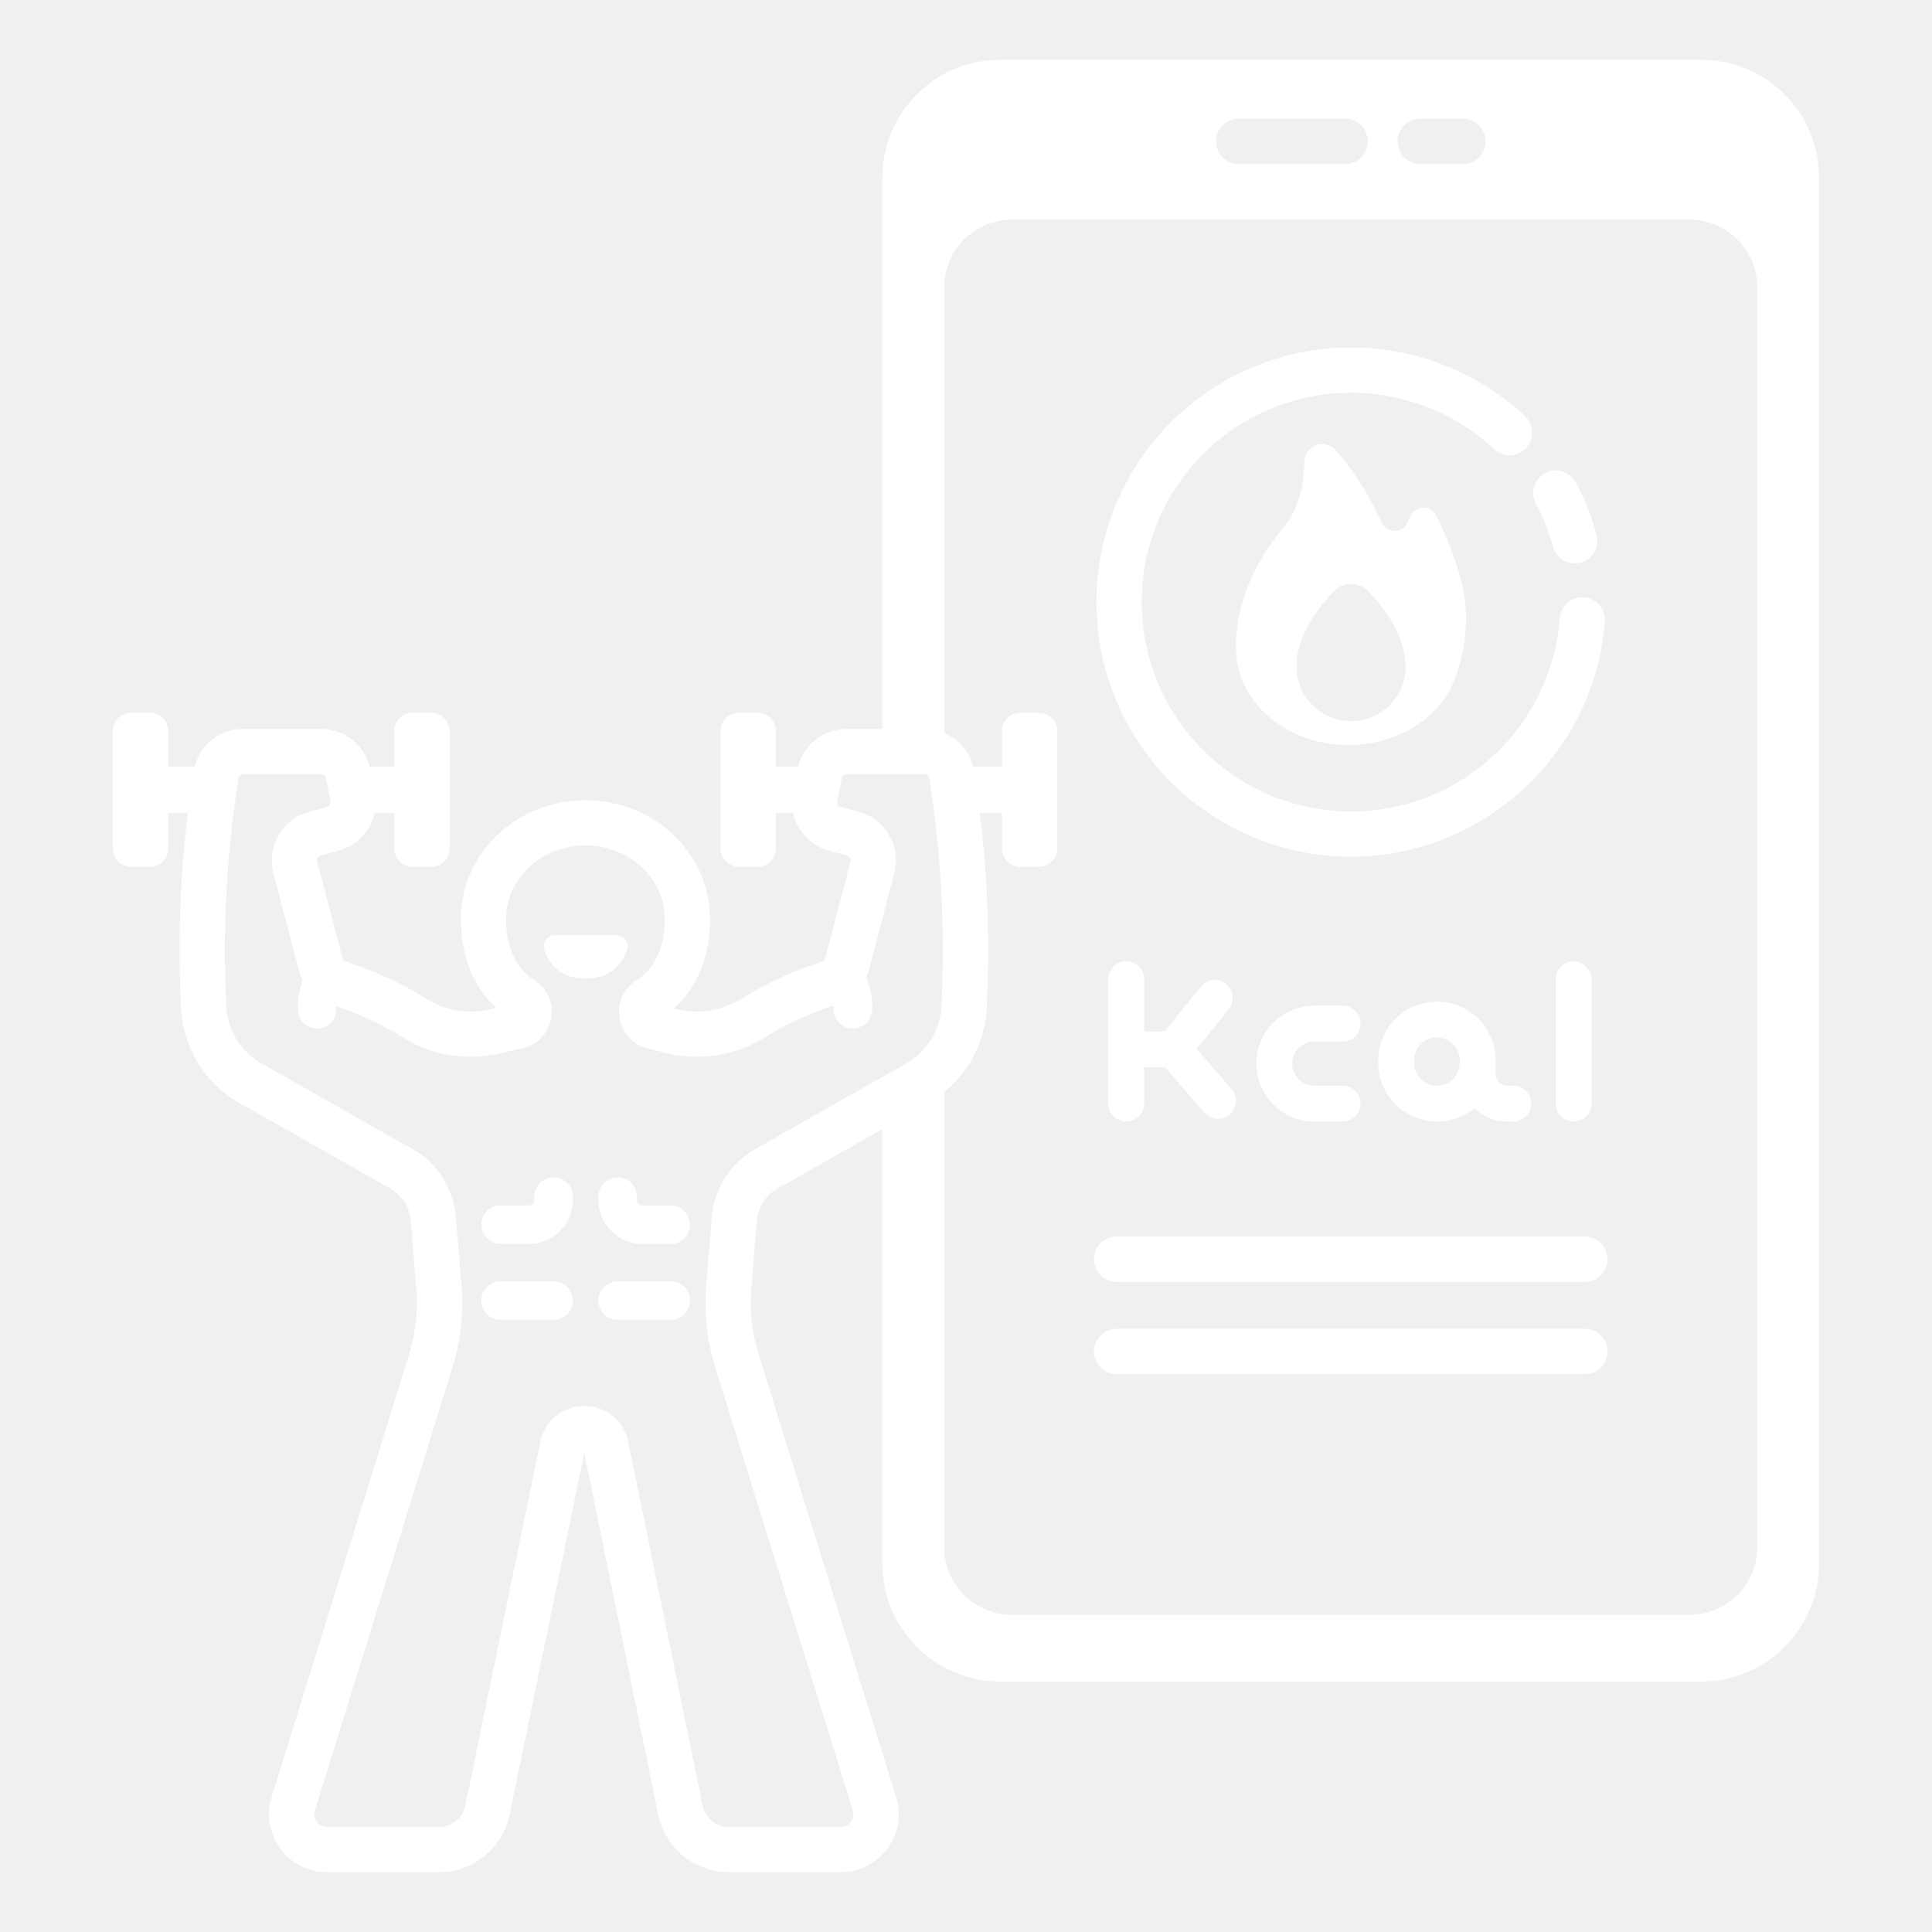
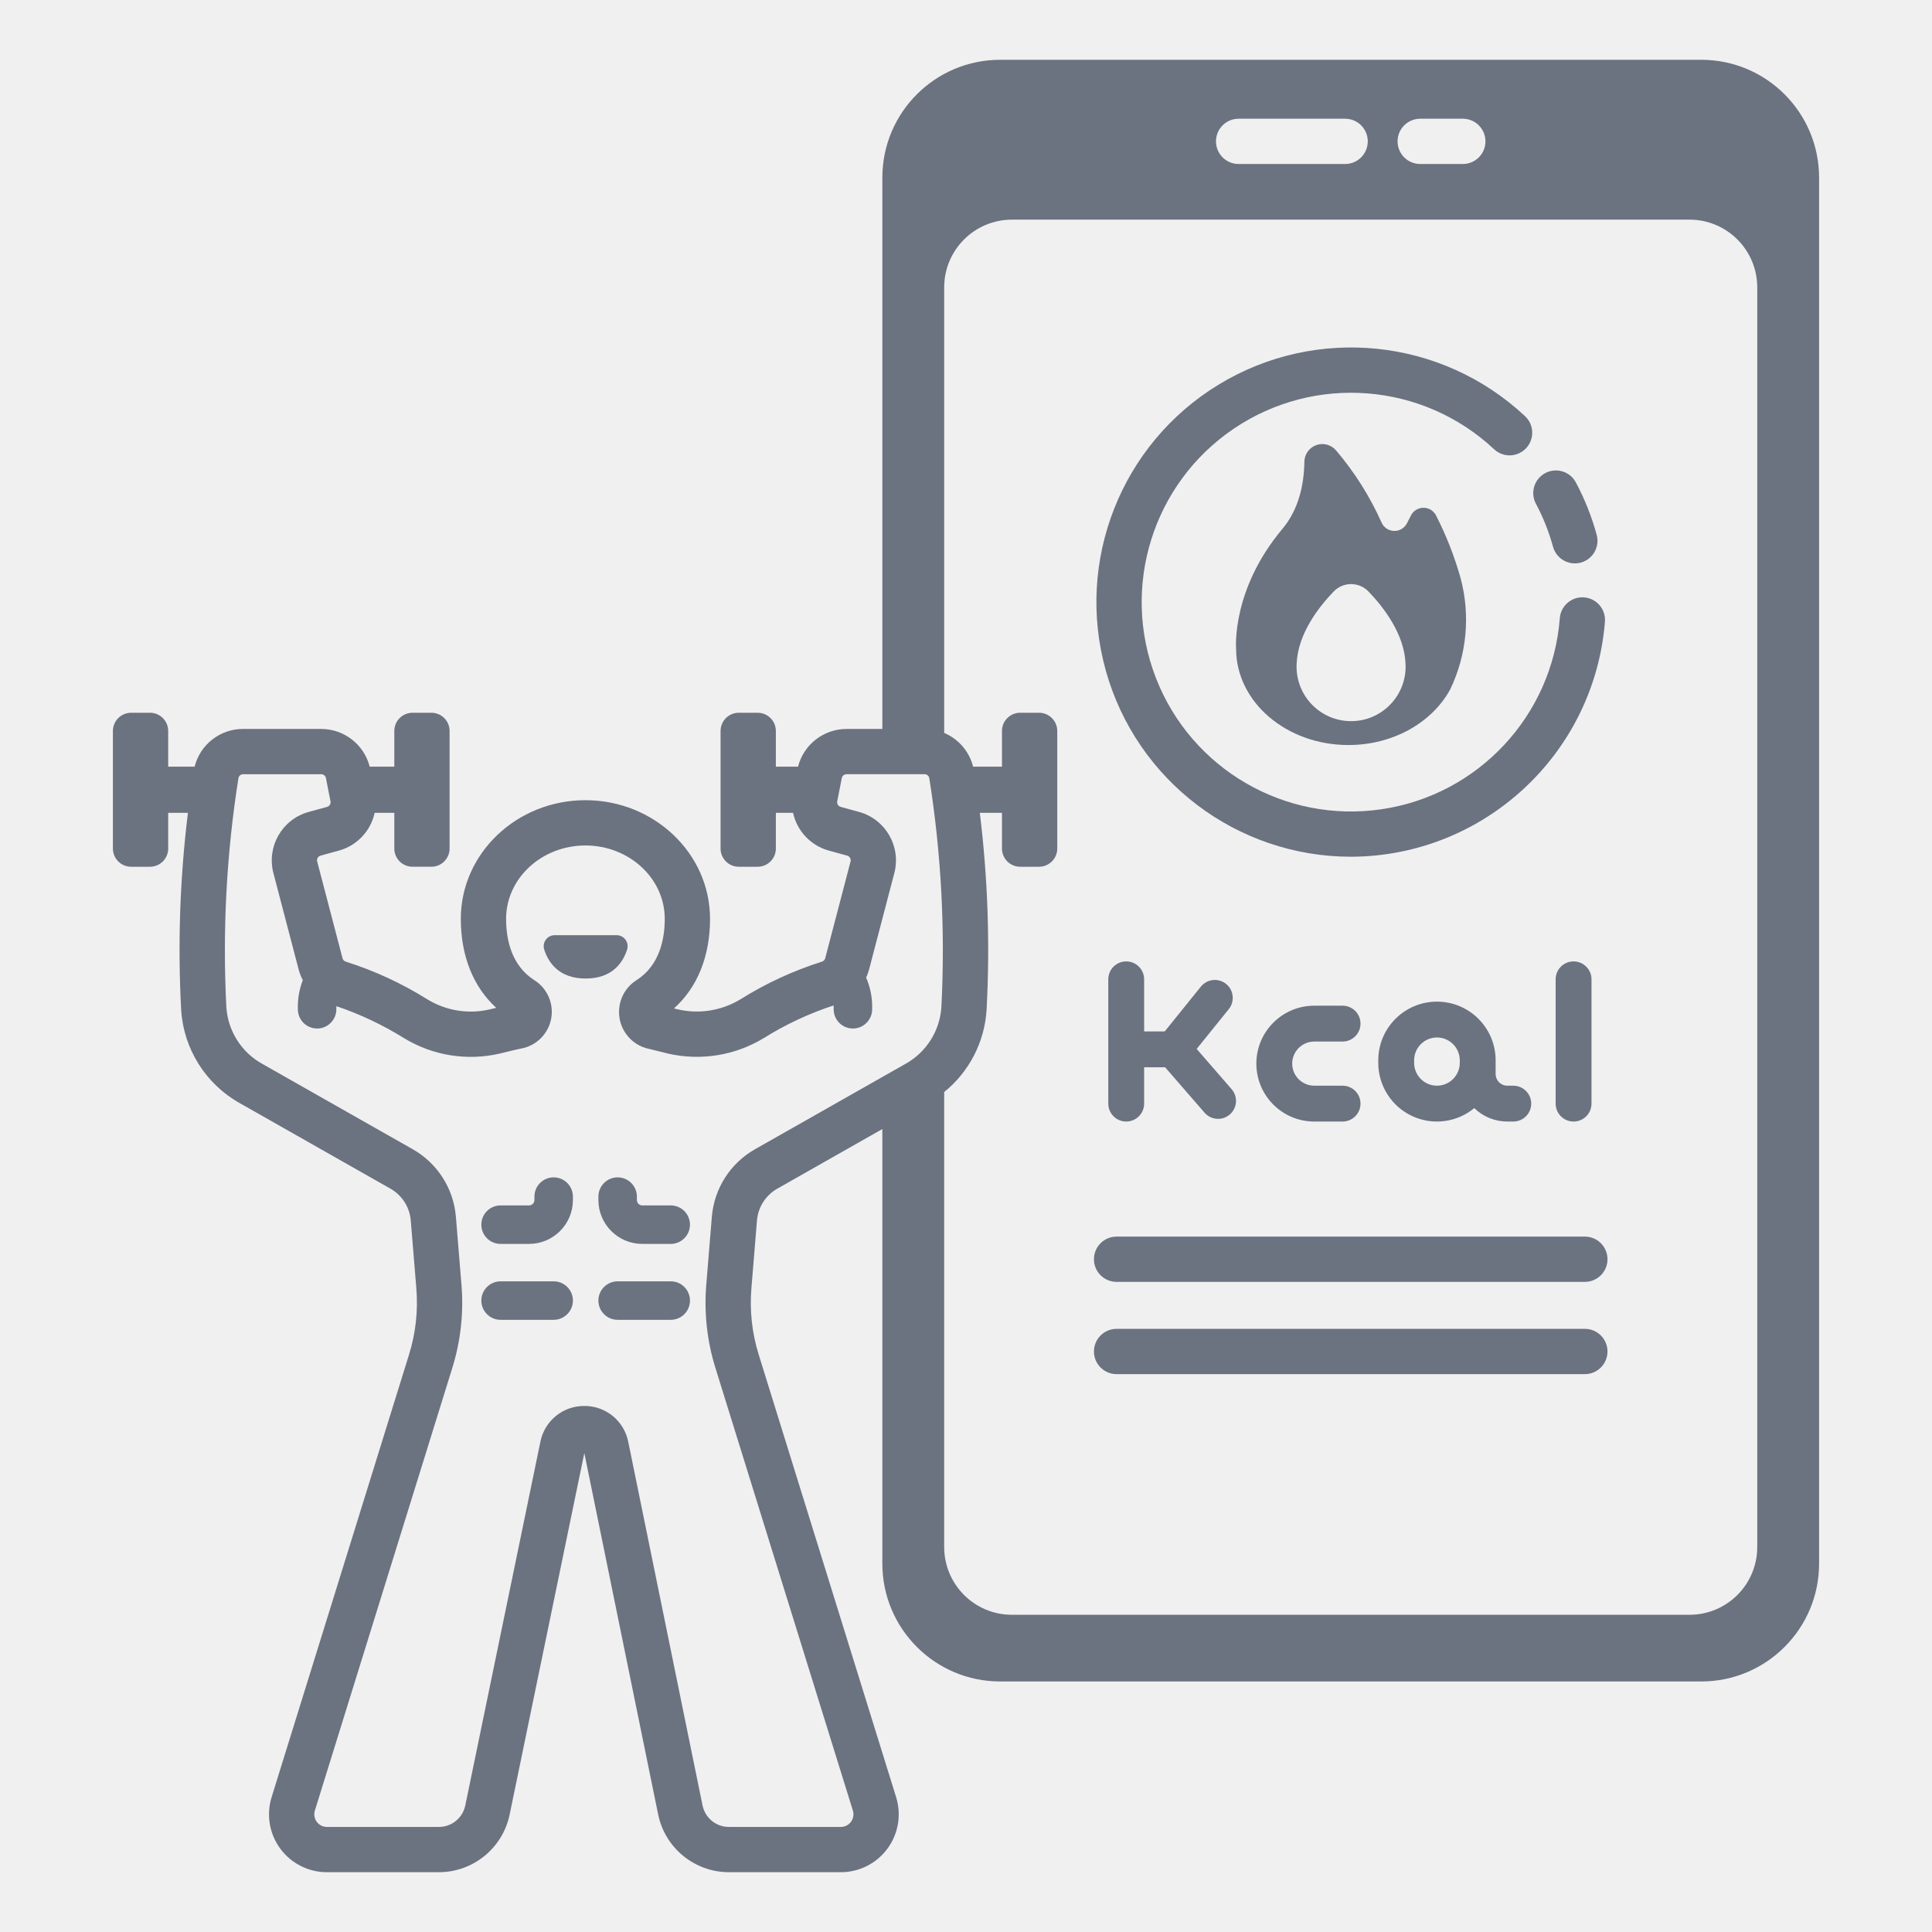
- <svg xmlns="http://www.w3.org/2000/svg" fill="white" width="800px" height="800px" viewBox="0 0 512 512">
+ <svg xmlns="http://www.w3.org/2000/svg" fill="#6b7280" width="800px" height="800px" viewBox="0 0 512 512">
  <g id="Exercise_application_calculate">
    <path d="M420.001,327.711H295.907a6,6,0,0,0,0,12H420.001a6,6,0,0,0,0-12Z" />
    <path d="M420.001,352.16H295.907a6,6,0,0,0,0,12H420.001a6,6,0,0,0,0-12Z" />
    <path d="M298.458,254.782a4.75,4.75,0,0,0-4.75,4.75v32.938a4.75,4.75,0,0,0,9.5,0v-9.63h5.56l10.447,12.031a4.75,4.75,0,1,0,7.173-6.229l-9.26-10.665,8.51-10.547a4.75,4.75,0,1,0-7.394-5.966l-9.582,11.875h-5.455V259.532A4.75,4.75,0,0,0,298.458,254.782Z" />
    <path d="M412.26,259.532v32.938a4.75,4.75,0,1,0,9.5,0V259.532a4.75,4.75,0,0,0-9.5,0Z" />
    <path d="M348.298,276.019h7.499a4.75,4.75,0,0,0,0-9.5h-7.499a15.351,15.351,0,1,0,0,30.702h7.499a4.75,4.75,0,0,0,0-9.5h-7.499a5.851,5.851,0,1,1,0-11.702Z" />
    <path d="M396.356,280.994a15.549,15.549,0,0,0-31.098,0v.678a15.541,15.541,0,0,0,25.44,11.989,12.547,12.547,0,0,0,8.756,3.56h1.585a4.75,4.75,0,0,0,0-9.5h-1.585a3.101,3.101,0,0,1-3.098-3.098v-3.629Zm-15.549,6.727a6.056,6.056,0,0,1-6.049-6.049v-.678a6.049,6.049,0,0,1,12.098,0v.678A6.056,6.056,0,0,1,380.807,287.721Z" />
    <path d="M411.558,144.865a6,6,0,1,0,11.573-3.172,67.246,67.246,0,0,0-5.509-13.842,6,6,0,0,0-10.589,5.646A55.186,55.186,0,0,1,411.558,144.865Z" />
    <path d="M358.045,227.044a67.746,67.746,0,0,0,67.283-62.293,6,6,0,1,0-11.966-.91,55.483,55.483,0,1,1-17.423-44.798,6,6,0,1,0,8.198-8.763A67.48,67.48,0,1,0,358.045,227.044Z" />
    <path d="M373.91,136.61l-1.04,2.047a3.731,3.731,0,0,1-6.744-.18,79.394,79.394,0,0,0-12.049-19.102,4.761,4.761,0,0,0-8.404,3.037c-.088,5.834-1.421,12.509-5.819,17.745-13.601,16.192-12.275,31.778-12.275,31.778,0,14.087,13.323,25.506,29.758,25.506,11.941,0,22.234-6.032,26.973-14.732l.003.004a42.648,42.648,0,0,0,2.782-29.413,89.812,89.812,0,0,0-6.54-16.72A3.733,3.733,0,0,0,373.91,136.61ZM358.051,191.112a14.449,14.449,0,0,1-14.449-14.45c0-.279.01-.556.025-.831.336-7.806,5.722-14.832,9.814-19.08a6.395,6.395,0,0,1,9.219,0c4.093,4.25,9.48,11.277,9.815,19.083.015.274.025.55.025.828A14.449,14.449,0,0,1,358.051,191.112Z" />
    <path d="M146.727,312.014a5.1,5.1,0,0,0-5.1,5.1v.911a1.425,1.425,0,0,1-1.423,1.423h-7.545a5.1,5.1,0,1,0,0,10.2h7.545a11.636,11.636,0,0,0,11.623-11.623v-.911A5.1,5.1,0,0,0,146.727,312.014Z" />
    <path d="M177.749,319.449H170.204a1.424,1.424,0,0,1-1.422-1.423v-.911a5.1,5.1,0,1,0-10.2,0v.911a11.636,11.636,0,0,0,11.622,11.623h7.545a5.1,5.1,0,1,0,0-10.2Z" />
    <path d="M146.727,339.566H132.659a5.1,5.1,0,1,0,0,10.2h14.068a5.1,5.1,0,0,0,0-10.2Z" />
    <path d="M177.749,339.566H163.682a5.1,5.1,0,1,0,0,10.2h14.068a5.1,5.1,0,1,0,0-10.2Z" />
    <path d="M166.185,251.649a2.919,2.919,0,0,0-2.775-3.816H147.001a2.919,2.919,0,0,0-2.775,3.816c1.066,3.343,3.828,7.672,10.98,7.672S165.119,254.992,166.185,251.649Z" />
    <path d="M450.844,15.845h-185.78a31.233,31.233,0,0,0-31.232,31.233v146.099h-9.497a13.297,13.297,0,0,0-12.851,9.996h-5.875v-9.457a4.829,4.829,0,0,0-4.829-4.829h-4.993a4.829,4.829,0,0,0-4.829,4.829v31.153a4.829,4.829,0,0,0,4.829,4.829h4.993a4.829,4.829,0,0,0,4.829-4.829v-9.457h4.563a13.32,13.32,0,0,0,9.443,9.995l4.897,1.342a1.276,1.276,0,0,1,.895,1.55l-6.718,25.653a1.26,1.26,0,0,1-.855.89,94.353,94.353,0,0,0-21.631,9.995,22.244,22.244,0,0,1-16.529,2.666c-.381-.086-.733-.173-1.069-.258,6.198-5.545,9.562-13.817,9.562-23.744,0-17.336-14.814-31.44-33.023-31.44s-33.023,14.104-33.023,31.44c0,9.833,3.301,18.041,9.386,23.585-.554.14-1.132.284-1.775.43a22.069,22.069,0,0,1-16.39-2.628,94.466,94.466,0,0,0-21.72-10.047,1.256,1.256,0,0,1-.849-.89l-6.718-25.652a1.278,1.278,0,0,1,.895-1.551l4.896-1.342a13.32,13.32,0,0,0,9.443-9.995h5.207v9.457a4.829,4.829,0,0,0,4.829,4.829h4.993a4.829,4.829,0,0,0,4.829-4.829V193.716a4.829,4.829,0,0,0-4.829-4.829h-4.993a4.829,4.829,0,0,0-4.829,4.829v9.457H97.977a13.294,13.294,0,0,0-12.849-9.996H64.442a13.207,13.207,0,0,0-12.863,9.996H44.574v-9.457a4.829,4.829,0,0,0-4.829-4.829H34.752a4.829,4.829,0,0,0-4.829,4.829v31.153a4.829,4.829,0,0,0,4.829,4.829H39.745a4.829,4.829,0,0,0,4.829-4.829v-9.457h5.228a298.304,298.304,0,0,0-1.797,52.147,30.517,30.517,0,0,0,15.527,24.783L103.465,315.003a10.711,10.711,0,0,1,5.393,8.445l1.475,17.989a46.135,46.135,0,0,1-1.931,17.53l-36.423,117.3a15.341,15.341,0,0,0,14.65,19.888h29.719A19.171,19.171,0,0,0,135.051,480.92l19.801-95.848L174.425,480.88a19.166,19.166,0,0,0,18.712,15.275h29.695a15.341,15.341,0,0,0,14.65-19.888l-36.423-117.3a46.133,46.133,0,0,1-1.931-17.53l1.477-17.99a10.707,10.707,0,0,1,5.391-8.444l27.835-15.795V414.375a31.233,31.233,0,0,0,31.232,31.233h185.78a31.233,31.233,0,0,0,31.233-31.233V47.077A31.233,31.233,0,0,0,450.844,15.845ZM376.371,31.462h11.29a6,6,0,0,1,0,12h-11.29a6,6,0,0,1,0-12Zm-48.124,0h28.226a6,6,0,0,1,0,12H328.247a6,6,0,0,1,0-12ZM249.479,266.849a18.563,18.563,0,0,1-9.47,15.056l-39.935,22.661a22.697,22.697,0,0,0-11.428,17.901L187.17,340.456a58.059,58.059,0,0,0,2.429,22.07l36.423,117.3a3.339,3.339,0,0,1-3.189,4.33H193.137a7.122,7.122,0,0,1-6.954-5.678L166.492,382.1a11.781,11.781,0,0,0-11.63-9.505h-.014a11.78,11.78,0,0,0-11.638,9.48L123.299,478.492a7.126,7.126,0,0,1-6.951,5.663H86.629a3.339,3.339,0,0,1-3.189-4.33l36.423-117.3a58.056,58.056,0,0,0,2.429-22.07l-1.475-17.989a22.7,22.7,0,0,0-11.43-17.901L69.453,281.905a18.561,18.561,0,0,1-9.471-15.056,292.053,292.053,0,0,1,3.2-60.593,1.272,1.272,0,0,1,1.259-1.08H85.128a1.276,1.276,0,0,1,1.249,1.026L87.588,212.36a1.278,1.278,0,0,1-.913,1.474l-4.896,1.342a13.32,13.32,0,0,0-9.334,16.163l6.718,25.653a13.116,13.116,0,0,0,1.086,2.748,19.738,19.738,0,0,0-1.309,7.878,5.095,5.095,0,0,0,5.09,4.947h.153A5.098,5.098,0,0,0,89.13,267.311c-.007-.232.005-.447.011-.668a85.903,85.903,0,0,1,17.981,8.507,34.006,34.006,0,0,0,25.257,4.07c.923-.209,4.568-1.135,5.726-1.347a9.899,9.899,0,0,0,3.491-18.123c-6.179-3.949-7.476-11.016-7.476-16.25,0-10.72,9.431-19.44,21.023-19.44s21.023,8.721,21.023,19.44c0,5.233-1.297,12.301-7.474,16.249a9.922,9.922,0,0,0-4.636,8.383v.133a9.954,9.954,0,0,0,7.961,9.706c.855.173,4.033,1.015,4.994,1.233a34.181,34.181,0,0,0,25.402-4.1,84.44,84.44,0,0,1,18.503-8.653c.013.28.026.56.017.859a5.089,5.089,0,0,0,4.937,5.253h.163a5.095,5.095,0,0,0,5.09-4.947,19.593,19.593,0,0,0-1.587-8.548,13.034,13.034,0,0,0,.761-2.078l6.717-25.652a13.318,13.318,0,0,0-9.332-16.164l-4.896-1.342a1.277,1.277,0,0,1-.912-1.474l1.21-6.157a1.276,1.276,0,0,1,1.25-1.027h20.686a1.271,1.271,0,0,1,1.258,1.08v.001A291.818,291.818,0,0,1,249.479,266.849Zm216.21,143.136a17.95,17.95,0,0,1-17.95,17.95H268.17a17.95,17.95,0,0,1-17.95-17.95V289.399a30.404,30.404,0,0,0,11.238-21.84,298.325,298.325,0,0,0-1.797-52.147h5.872v9.457a4.829,4.829,0,0,0,4.829,4.829h4.993a4.829,4.829,0,0,0,4.829-4.829V193.716a4.829,4.829,0,0,0-4.829-4.829h-4.993a4.829,4.829,0,0,0-4.829,4.829v9.457h-7.649a13.191,13.191,0,0,0-7.663-8.936V76.16a17.95,17.95,0,0,1,17.95-17.95H447.738a17.95,17.95,0,0,1,17.95,17.95Z" />
  </g>
</svg>
